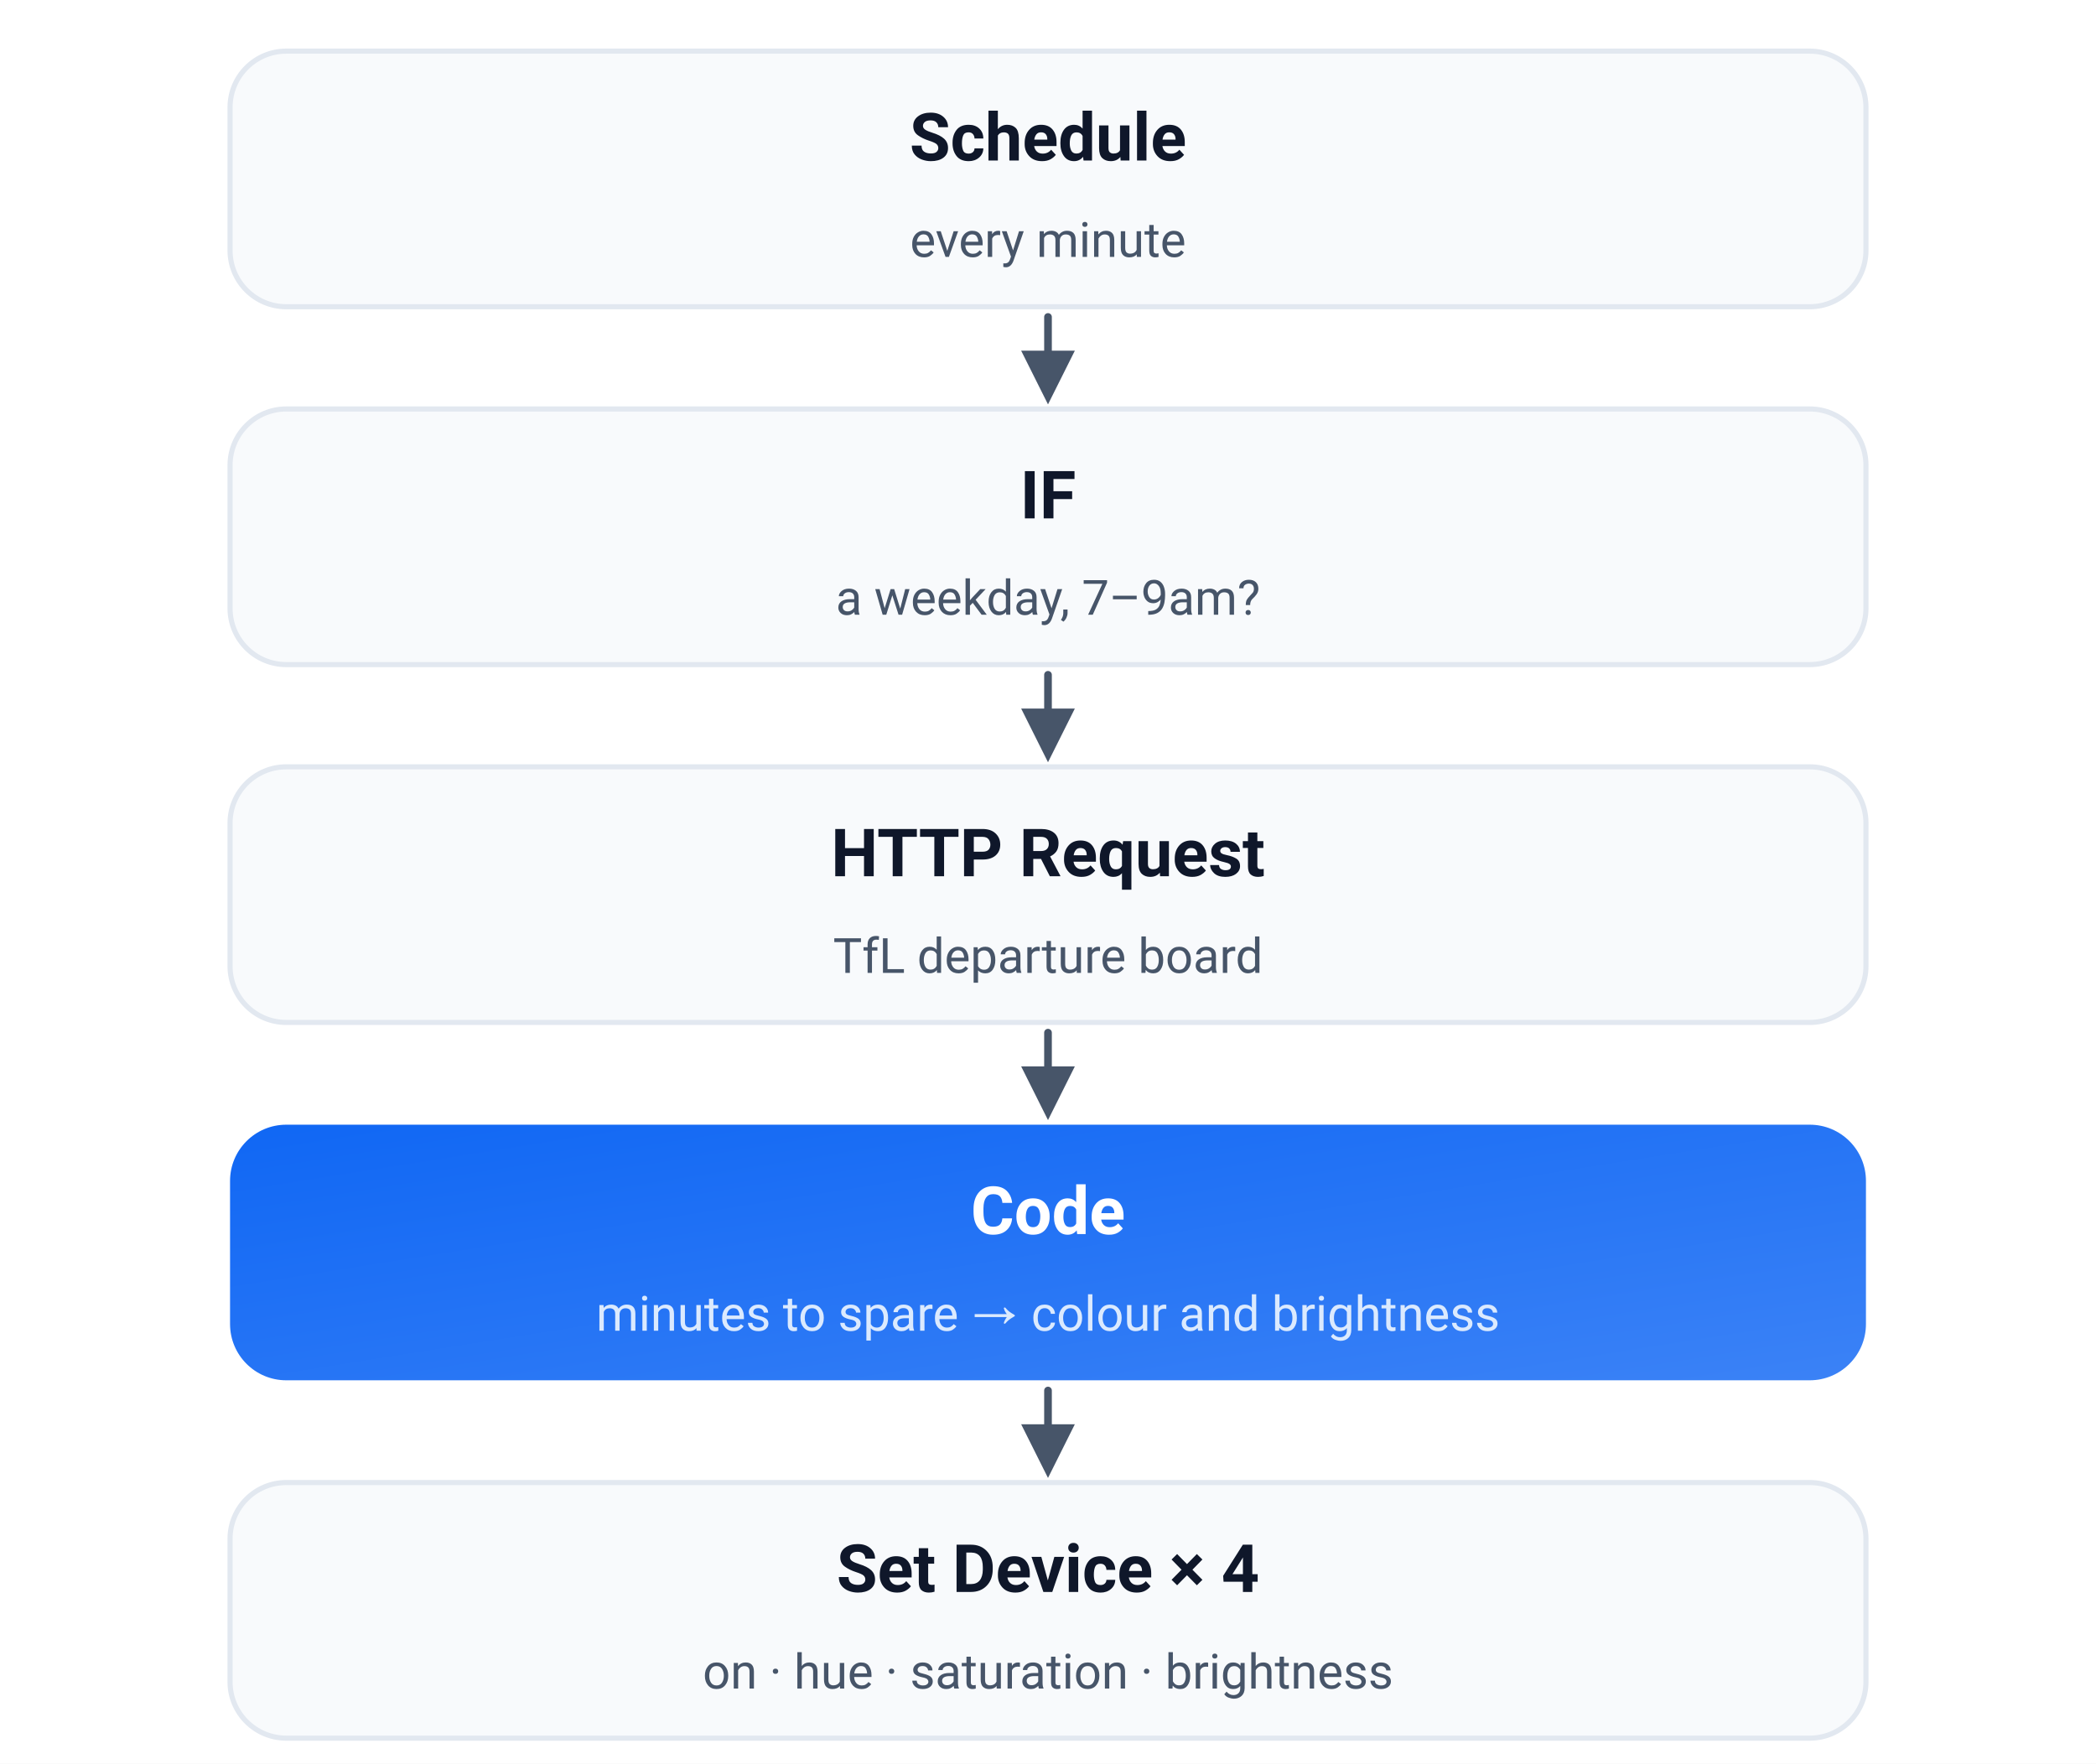
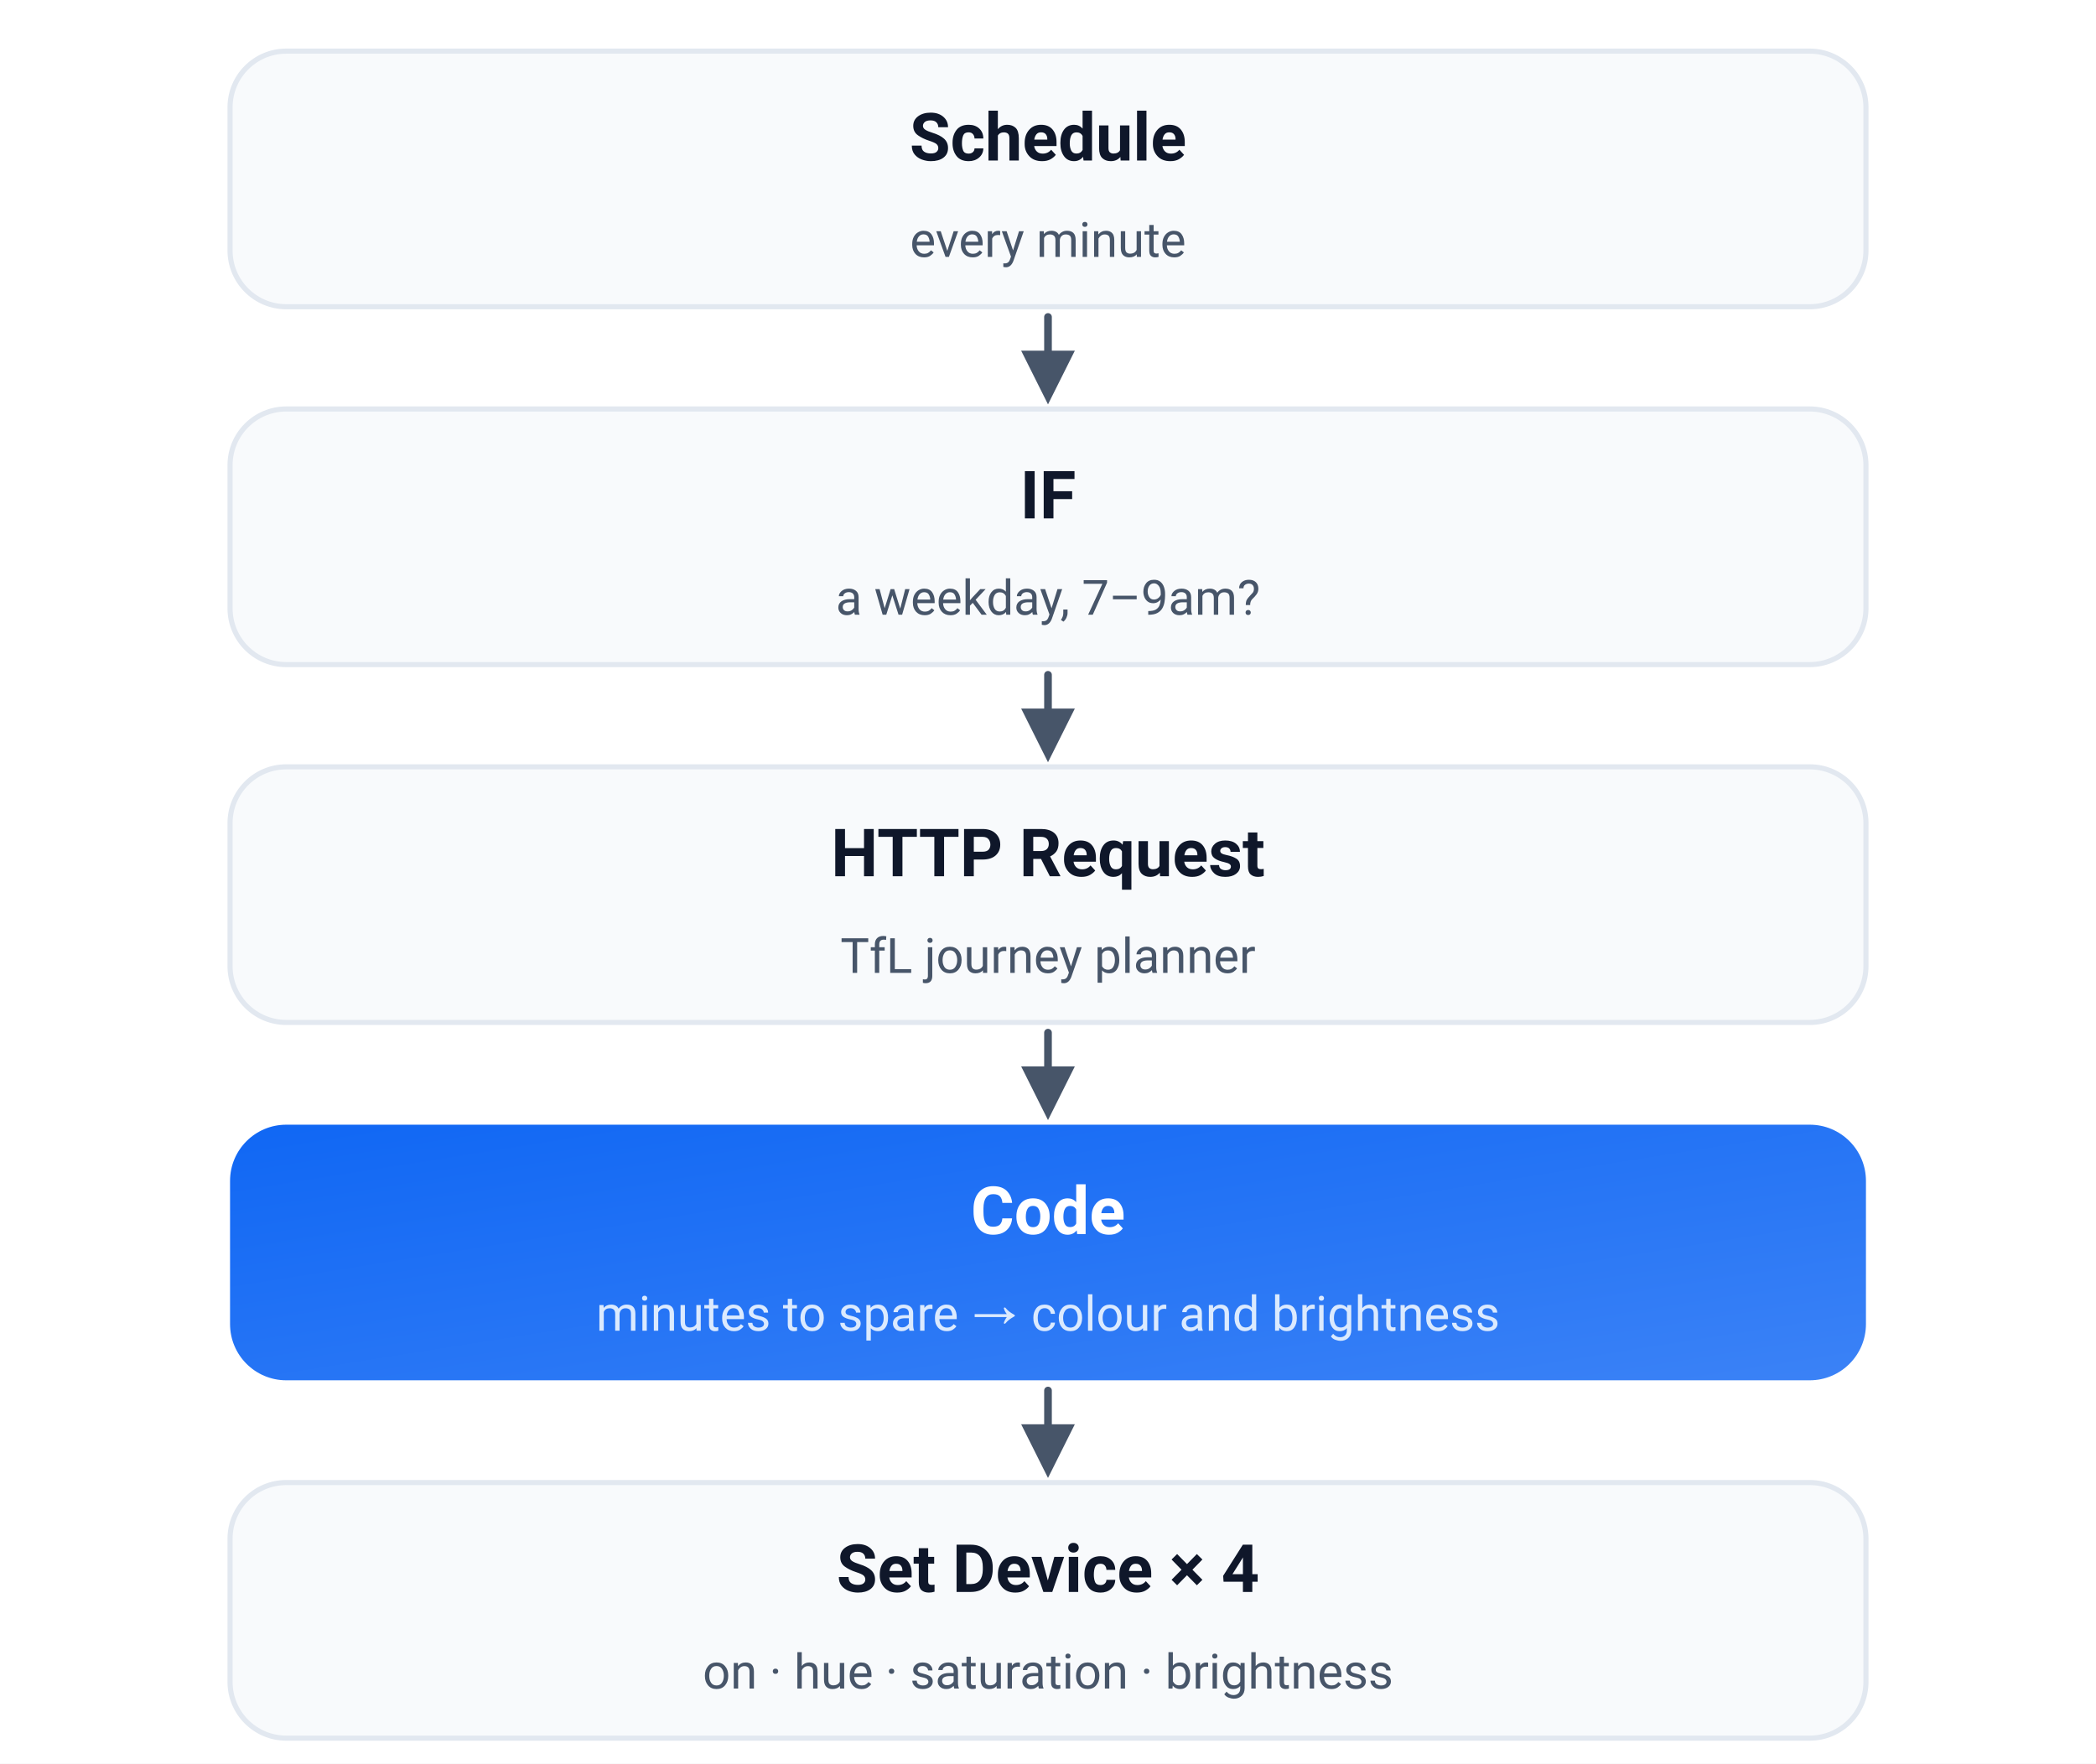
<svg xmlns="http://www.w3.org/2000/svg" viewBox="0 0 820 690" width="820" height="690" font-family="-apple-system, BlinkMacSystemFont, 'Segoe UI', Roboto, Helvetica, Arial, sans-serif" role="img" aria-labelledby="t d">
  <defs>
    <linearGradient id="brand" x1="0" y1="0" x2="1" y2="1">
      <stop offset="0" stop-color="#1067f4" />
      <stop offset="1" stop-color="#3b82f6" />
    </linearGradient>
    <marker id="arrow" viewBox="0 0 10 10" refX="8" refY="5" markerWidth="7" markerHeight="7" orient="auto-start-reverse">
      <path d="M0,0 L10,5 L0,10 z" fill="#475569" />
    </marker>
    <marker id="arrowMuted" viewBox="0 0 10 10" refX="8" refY="5" markerWidth="7" markerHeight="7" orient="auto-start-reverse">
      <path d="M0,0 L10,5 L0,10 z" fill="#94a3b8" />
    </marker>
    <marker id="arrowBlue" viewBox="0 0 10 10" refX="8" refY="5" markerWidth="7" markerHeight="7" orient="auto-start-reverse">
      <path d="M0,0 L10,5 L0,10 z" fill="#1067f4" />
    </marker>
  </defs>
  <rect width="820" height="690" fill="#ffffff" />
  <rect x="90" y="20" width="640" height="100" rx="22" fill="#f8fafc" stroke="#e2e8f0" stroke-width="2" />
  <text x="410.0" y="62.8" text-anchor="middle" font-size="26" font-weight="600" fill="#0f172a">Schedule</text>
  <text x="410.0" y="100.5" text-anchor="middle" font-size="19" fill="#475569">every minute</text>
  <rect x="90" y="160" width="640" height="100" rx="22" fill="#f8fafc" stroke="#e2e8f0" stroke-width="2" />
  <text x="410.0" y="202.8" text-anchor="middle" font-size="26" font-weight="600" fill="#0f172a">IF</text>
  <text x="410.0" y="240.5" text-anchor="middle" font-size="19" fill="#475569">a weekday, 7–9am?</text>
  <line x1="410.0" y1="124" x2="410.0" y2="154" stroke="#475569" stroke-width="3" stroke-linecap="round" marker-end="url(#arrow)" />
  <rect x="90" y="300" width="640" height="100" rx="22" fill="#f8fafc" stroke="#e2e8f0" stroke-width="2" />
  <text x="410.0" y="342.8" text-anchor="middle" font-size="26" font-weight="600" fill="#0f172a">HTTP Request</text>
-   <text x="410.0" y="380.6" text-anchor="middle" font-size="19" fill="#475569">TfL departure board</text>
+   <text x="410.0" y="380.6" text-anchor="middle" font-size="19" fill="#475569">TfL journey planner</text>
  <line x1="410.0" y1="264" x2="410.0" y2="294" stroke="#475569" stroke-width="3" stroke-linecap="round" marker-end="url(#arrow)" />
  <rect x="90" y="440" width="640" height="100" rx="22" fill="url(#brand)" stroke="none" stroke-width="2" />
  <text x="410.0" y="482.8" text-anchor="middle" font-size="26" font-weight="600" fill="#ffffff">Code</text>
  <text x="410.0" y="520.6" text-anchor="middle" font-size="19" fill="#dbeafe">minutes to spare → colour and brightness</text>
  <line x1="410.0" y1="404" x2="410.0" y2="434" stroke="#475569" stroke-width="3" stroke-linecap="round" marker-end="url(#arrow)" />
  <rect x="90" y="580" width="640" height="100" rx="22" fill="#f8fafc" stroke="#e2e8f0" stroke-width="2" />
  <text x="410.0" y="622.8" text-anchor="middle" font-size="26" font-weight="600" fill="#0f172a">Set Device × 4</text>
  <text x="410.0" y="660.6" text-anchor="middle" font-size="19" fill="#475569">on · hue · saturation · brightness</text>
  <line x1="410.0" y1="544" x2="410.0" y2="574" stroke="#475569" stroke-width="3" stroke-linecap="round" marker-end="url(#arrow)" />
</svg>
